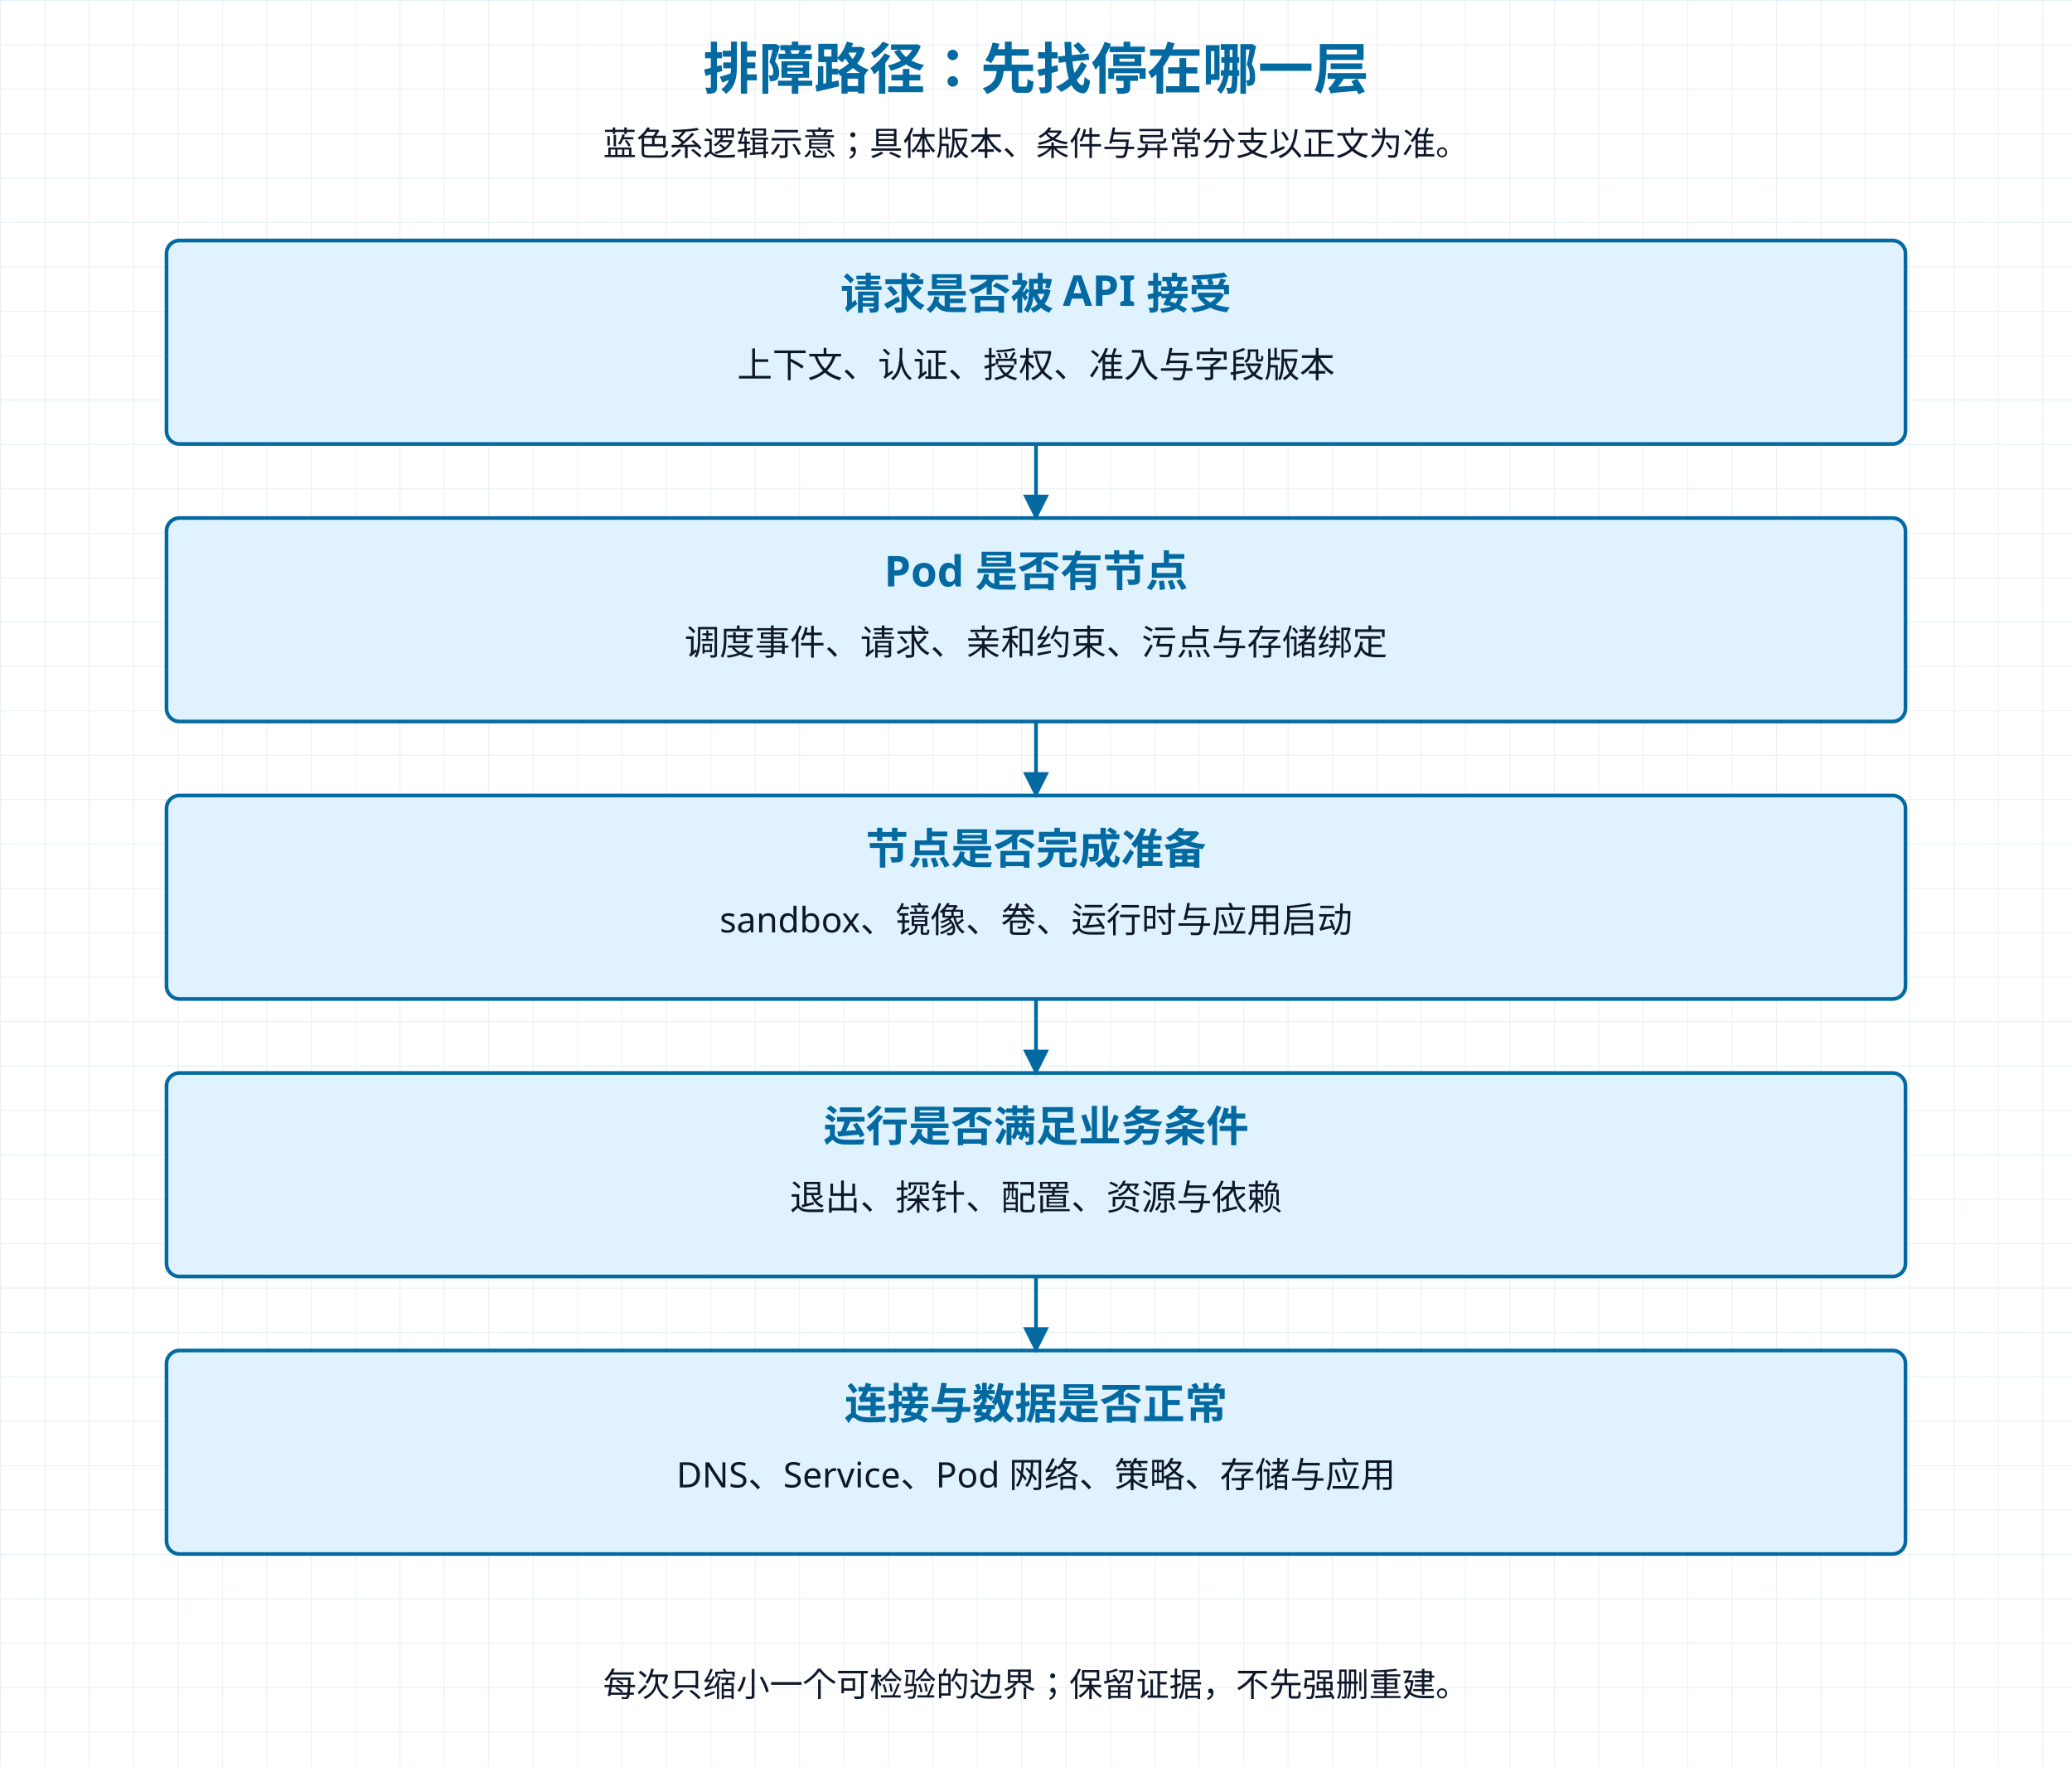
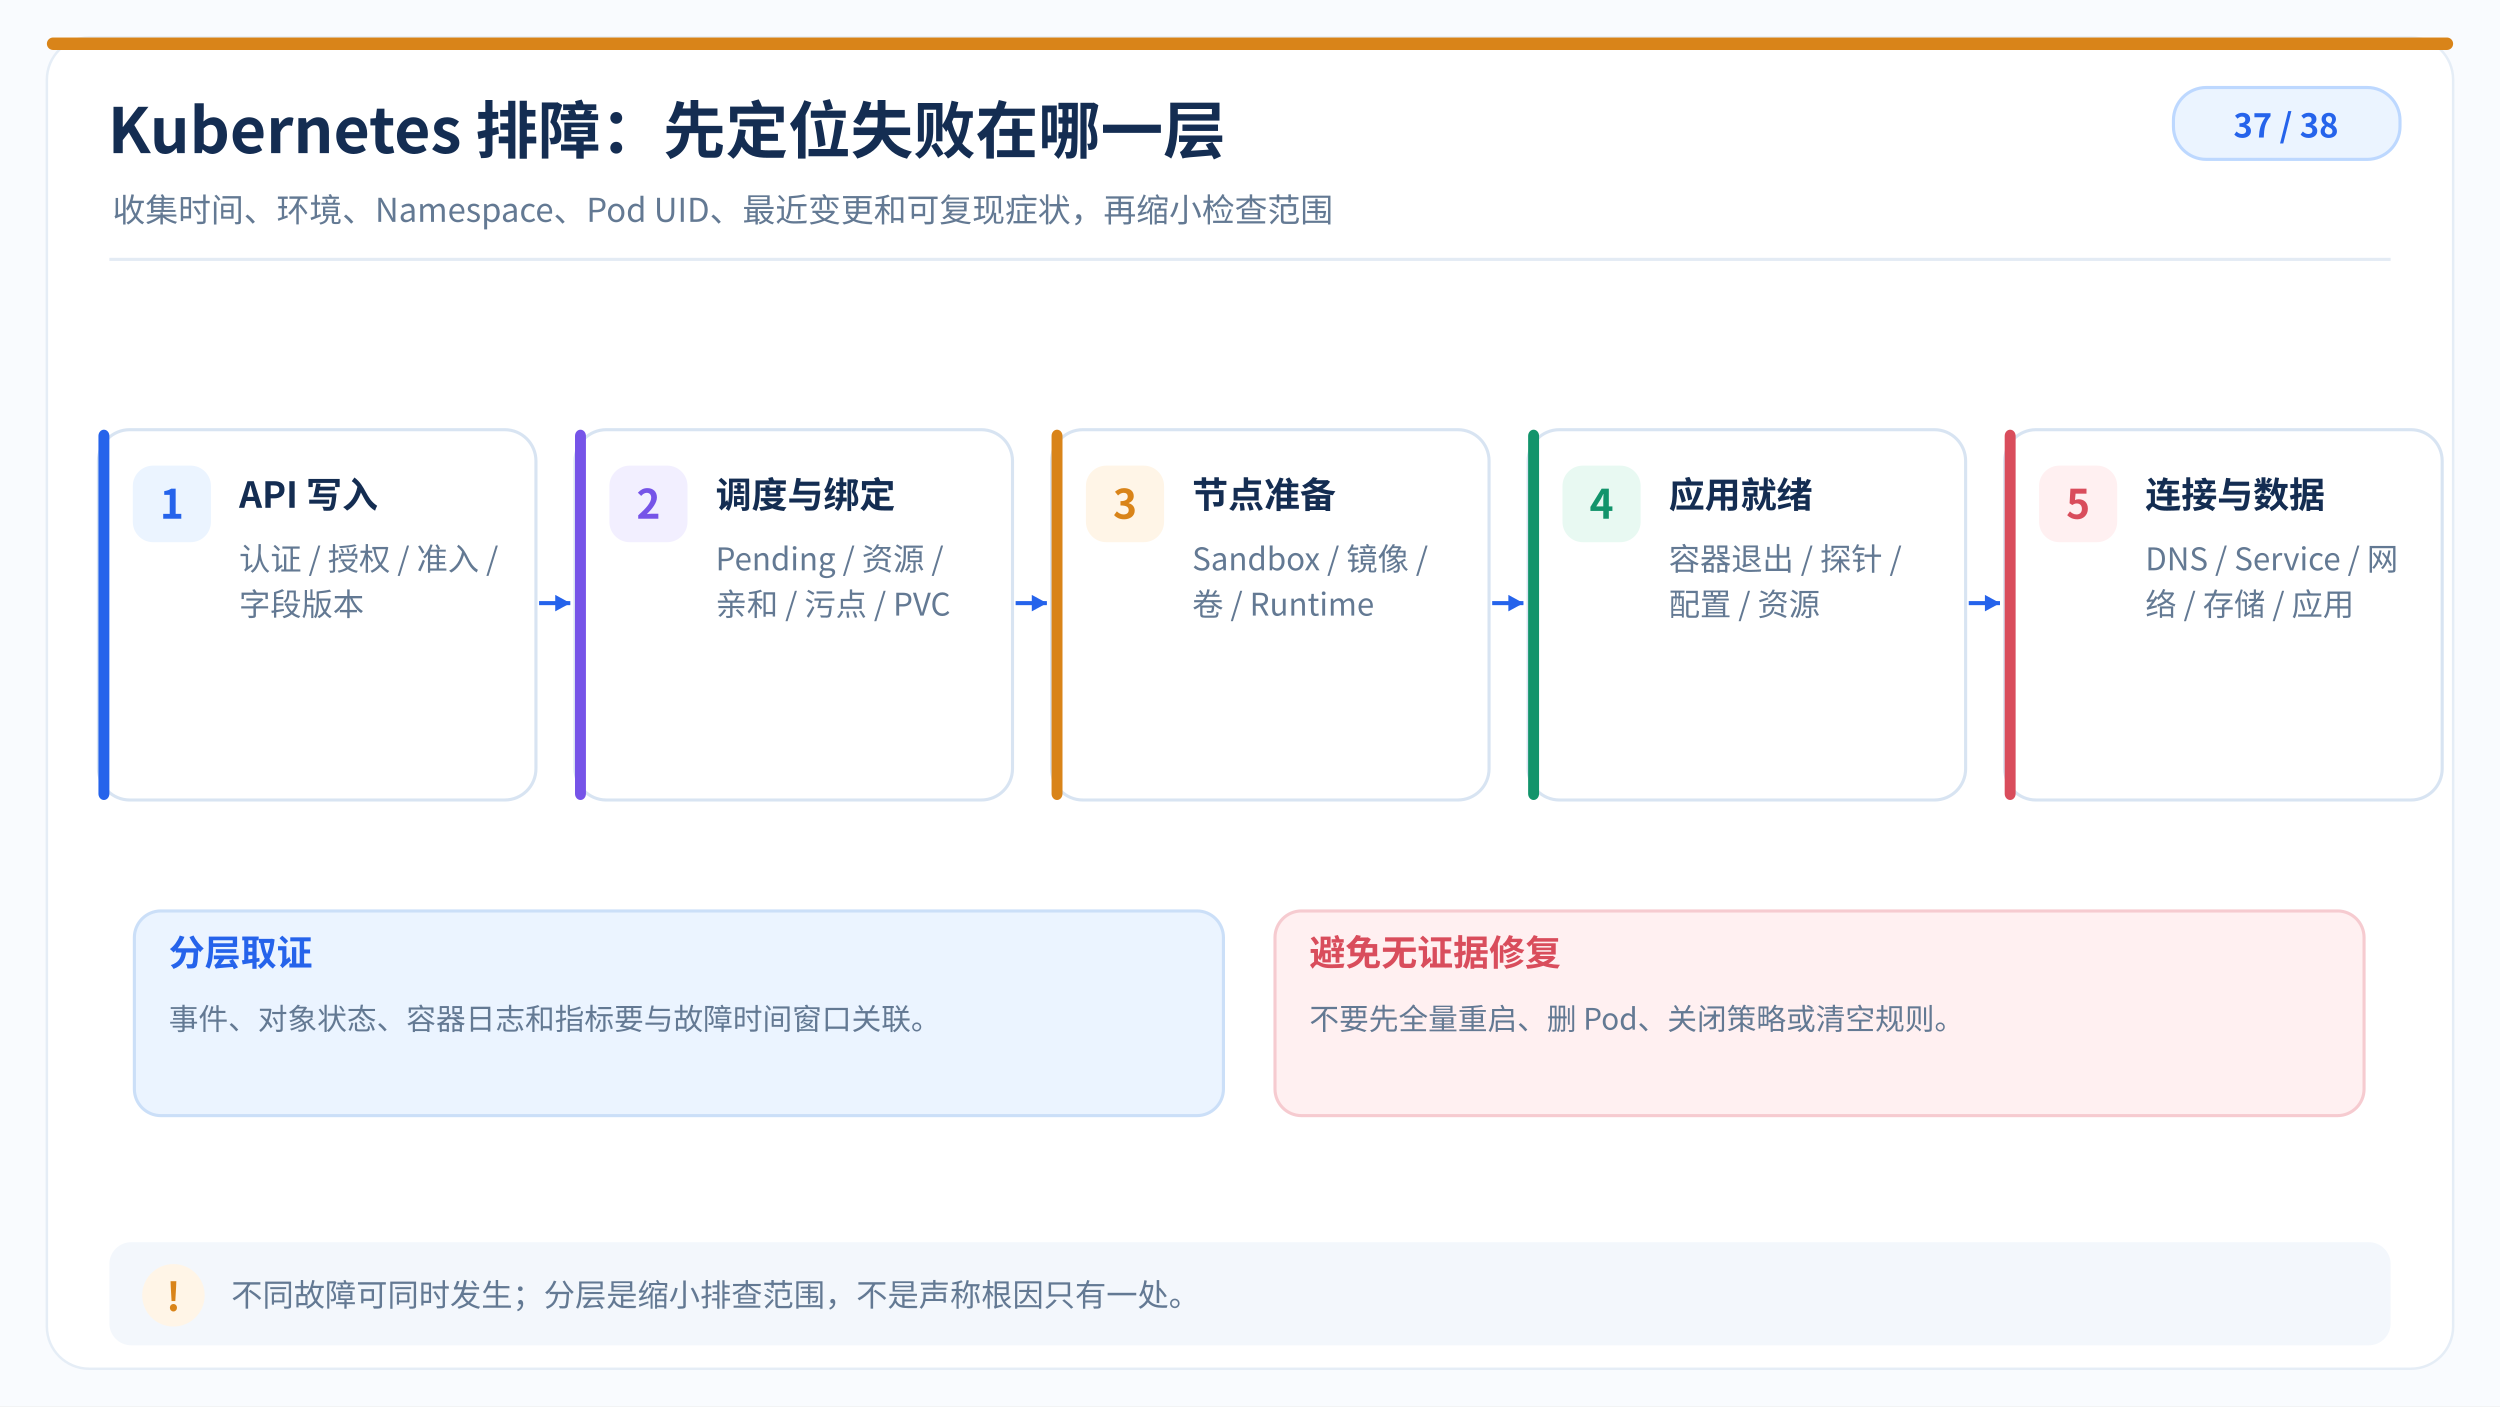
- <svg xmlns="http://www.w3.org/2000/svg" width="1120" height="955" viewBox="0 0 1120 955" role="img" aria-labelledby="title desc">
-   <defs>
-     <pattern id="grid" width="24" height="24" patternUnits="userSpaceOnUse">
-       <path d="M24 0H0V24" fill="none" stroke="#E7F1F8" stroke-width="1" />
-     </pattern>
-     <marker id="arrow" viewBox="0 0 10 10" refX="9" refY="5" markerWidth="7" markerHeight="7" orient="auto">
-       <path d="M0 0L10 5L0 10Z" fill="#0369A1" />
-     </marker>
-   </defs>
-   <rect width="100%" height="100%" fill="#FFFFFF" />
-   <rect width="100%" height="100%" fill="url(#grid)" />
-   <g font-family="Microsoft YaHei,Segoe UI,sans-serif">
-     <text x="560.0" y="48" text-anchor="middle" fill="#0369A1" font-size="30" font-weight="600">
-       <tspan x="560.0" dy="0">排障路径：先找停在哪一层</tspan>
-     </text>
-     <text x="560.0" y="84" text-anchor="middle" fill="#0F172A" font-size="18" font-weight="400">
-       <tspan x="560.0" dy="0">蓝色系逻辑示意；具体版本、条件与异常分支以正文为准。</tspan>
-     </text>
-     <rect x="90" y="130" width="940" height="110" rx="7" fill="#E0F2FE" stroke="#0369A1" stroke-width="2" />
-     <text x="560.0" y="167" text-anchor="middle" fill="#0369A1" font-size="23" font-weight="600">
-       <tspan x="560.0" dy="0">请求是否被 API 接受</tspan>
-     </text>
-     <text x="560.0" y="204" text-anchor="middle" fill="#0F172A" font-size="19" font-weight="400">
-       <tspan x="560.0" dy="0">上下文、认证、授权、准入与字段版本</tspan>
-     </text>
-     <rect x="90" y="280" width="940" height="110" rx="7" fill="#E0F2FE" stroke="#0369A1" stroke-width="2" />
-     <text x="560.0" y="317" text-anchor="middle" fill="#0369A1" font-size="23" font-weight="600">
-       <tspan x="560.0" dy="0">Pod 是否有节点</tspan>
-     </text>
-     <text x="560.0" y="354" text-anchor="middle" fill="#0F172A" font-size="19" font-weight="400">
-       <tspan x="560.0" dy="0">调度事件、请求、亲和约束、污点与存储绑定</tspan>
-     </text>
-     <path d="M560 240 L560 280" fill="none" stroke="#0369A1" stroke-width="2" marker-end="url(#arrow)" />
-     <rect x="90" y="430" width="940" height="110" rx="7" fill="#E0F2FE" stroke="#0369A1" stroke-width="2" />
-     <text x="560.0" y="467" text-anchor="middle" fill="#0369A1" font-size="23" font-weight="600">
-       <tspan x="560.0" dy="0">节点是否完成准备</tspan>
-     </text>
-     <text x="560.0" y="504" text-anchor="middle" fill="#0F172A" font-size="19" font-weight="400">
-       <tspan x="560.0" dy="0">sandbox、镜像、卷、运行时与应用启动</tspan>
-     </text>
-     <path d="M560 390 L560 430" fill="none" stroke="#0369A1" stroke-width="2" marker-end="url(#arrow)" />
-     <rect x="90" y="580" width="940" height="110" rx="7" fill="#E0F2FE" stroke="#0369A1" stroke-width="2" />
-     <text x="560.0" y="617" text-anchor="middle" fill="#0369A1" font-size="23" font-weight="600">
-       <tspan x="560.0" dy="0">运行是否满足业务条件</tspan>
-     </text>
-     <text x="560.0" y="654" text-anchor="middle" fill="#0F172A" font-size="19" font-weight="400">
-       <tspan x="560.0" dy="0">退出、探针、配置、资源与依赖</tspan>
-     </text>
-     <path d="M560 540 L560 580" fill="none" stroke="#0369A1" stroke-width="2" marker-end="url(#arrow)" />
-     <rect x="90" y="730" width="940" height="110" rx="7" fill="#E0F2FE" stroke="#0369A1" stroke-width="2" />
-     <text x="560.0" y="767" text-anchor="middle" fill="#0369A1" font-size="23" font-weight="600">
-       <tspan x="560.0" dy="0">连接与数据是否正常</tspan>
-     </text>
-     <text x="560.0" y="804" text-anchor="middle" fill="#0F172A" font-size="19" font-weight="400">
-       <tspan x="560.0" dy="0">DNS、Service、Pod 网络、策略、存储与应用</tspan>
-     </text>
-     <path d="M560 690 L560 730" fill="none" stroke="#0369A1" stroke-width="2" marker-end="url(#arrow)" />
-     <text x="560.0" y="917" text-anchor="middle" fill="#0F172A" font-size="18" font-weight="400">
-       <tspan x="560.0" dy="0">每次只缩小一个可检验的边界；保留证据，不先强删重建。</tspan>
-     </text>
-   </g>
+ <svg xmlns="http://www.w3.org/2000/svg" baseProfile="full" height="900" version="1.1" viewBox="0 0 1600 900" width="1600">
+   <defs />
+   <rect fill="#F9FBFE" height="900" width="1600" x="0" y="0" />
+   <rect fill="#FFFFFF" height="852" rx="27" stroke="#E5EDF6" stroke-width="1.6" width="1540" x="30" y="24" />
+   <rect fill="#D98419" height="8" rx="4" stroke="none" stroke-width="2" width="1540" x="30" y="24" />
+   <text fill="#142D52" font-family="Noto Sans CJK SC" font-size="40" font-weight="bold" x="69" y="98">Kubernetes 排障：先定位失败在哪一层</text>
+   <text fill="#637993" font-family="Noto Sans CJK SC" font-size="21" font-weight="normal" x="72" y="142">收集时间、环境、Namespace、Pod UID、最近变更和可复现症状，再缩小检查范围</text>
+   <rect fill="#EBF4FF" height="46" rx="21" stroke="#BDD8FF" stroke-width="2" width="145" x="1391" y="56" />
+   <text fill="#2563EB" font-family="Noto Sans CJK SC" font-size="21" font-weight="bold" text-anchor="middle" x="1463" y="88">37 / 38</text>
+   <line stroke="#E3EBF4" stroke-width="2" x1="70" x2="1530" y1="166" y2="166" />
+   <rect fill="#FFFFFF" height="237" rx="20" stroke="#D8E4F2" stroke-width="2" width="280" x="63" y="275" />
+   <rect fill="#2563EB" height="237" rx="4" stroke="none" stroke-width="2" width="7" x="63" y="275" />
+   <rect fill="#EBF4FF" height="49" rx="13" stroke="none" stroke-width="2" width="50" x="85" y="298" />
+   <text fill="#2563EB" font-family="Noto Sans CJK SC" font-size="26" font-weight="bold" text-anchor="middle" x="110" y="332">1</text>
+   <text fill="#142D52" font-family="Noto Sans CJK SC" font-size="23" font-weight="bold" x="153" y="325">API 写入</text>
+   <text fill="#637993" font-family="Noto Sans CJK SC" font-size="20" font-weight="normal" x="153" y="365">认证 / 授权 / 准入 /</text>
+   <text fill="#637993" font-family="Noto Sans CJK SC" font-size="20" font-weight="normal" x="153" y="394"> 字段版本</text>
+   <line stroke="#2563EB" stroke-width="2.6" x1="345" x2="365" y1="386" y2="386" />
+   <polygon fill="#2563EB" points="365,386 355.347,391.274 355.347,380.726" />
+   <rect fill="#FFFFFF" height="237" rx="20" stroke="#D8E4F2" stroke-width="2" width="280" x="368" y="275" />
+   <rect fill="#7654E8" height="237" rx="4" stroke="none" stroke-width="2" width="7" x="368" y="275" />
+   <rect fill="#F2EFFF" height="49" rx="13" stroke="none" stroke-width="2" width="50" x="390" y="298" />
+   <text fill="#7654E8" font-family="Noto Sans CJK SC" font-size="26" font-weight="bold" text-anchor="middle" x="415" y="332">2</text>
+   <text fill="#142D52" font-family="Noto Sans CJK SC" font-size="23" font-weight="bold" x="458" y="325">调度与绑定</text>
+   <text fill="#637993" font-family="Noto Sans CJK SC" font-size="20" font-weight="normal" x="458" y="365">Pending / 资源 / </text>
+   <text fill="#637993" font-family="Noto Sans CJK SC" font-size="20" font-weight="normal" x="458" y="394">亲和 / 污点 / PVC</text>
+   <line stroke="#2563EB" stroke-width="2.6" x1="650" x2="670" y1="386" y2="386" />
+   <polygon fill="#2563EB" points="670,386 660.347,391.274 660.347,380.726" />
+   <rect fill="#FFFFFF" height="237" rx="20" stroke="#D8E4F2" stroke-width="2" width="280" x="673" y="275" />
+   <rect fill="#D98419" height="237" rx="4" stroke="none" stroke-width="2" width="7" x="673" y="275" />
+   <rect fill="#FFF5E7" height="49" rx="13" stroke="none" stroke-width="2" width="50" x="695" y="298" />
+   <text fill="#D98419" font-family="Noto Sans CJK SC" font-size="26" font-weight="bold" text-anchor="middle" x="720" y="332">3</text>
+   <text fill="#142D52" font-family="Noto Sans CJK SC" font-size="23" font-weight="bold" x="763" y="325">节点准备</text>
+   <text fill="#637993" font-family="Noto Sans CJK SC" font-size="20" font-weight="normal" x="763" y="365">Sandbox / 镜像 / </text>
+   <text fill="#637993" font-family="Noto Sans CJK SC" font-size="20" font-weight="normal" x="763" y="394">卷 / Runtime</text>
+   <line stroke="#2563EB" stroke-width="2.6" x1="955" x2="975" y1="386" y2="386" />
+   <polygon fill="#2563EB" points="975,386 965.347,391.274 965.347,380.726" />
+   <rect fill="#FFFFFF" height="237" rx="20" stroke="#D8E4F2" stroke-width="2" width="280" x="978" y="275" />
+   <rect fill="#12946B" height="237" rx="4" stroke="none" stroke-width="2" width="7" x="978" y="275" />
+   <rect fill="#E8F9F2" height="49" rx="13" stroke="none" stroke-width="2" width="50" x="1000" y="298" />
+   <text fill="#12946B" font-family="Noto Sans CJK SC" font-size="26" font-weight="bold" text-anchor="middle" x="1025" y="332">4</text>
+   <text fill="#142D52" font-family="Noto Sans CJK SC" font-size="23" font-weight="bold" x="1068" y="325">应用就绪</text>
+   <text fill="#637993" font-family="Noto Sans CJK SC" font-size="20" font-weight="normal" x="1068" y="365">容器退出 / 探针 / </text>
+   <text fill="#637993" font-family="Noto Sans CJK SC" font-size="20" font-weight="normal" x="1068" y="394">配置 / 资源</text>
+   <line stroke="#2563EB" stroke-width="2.6" x1="1260" x2="1280" y1="386" y2="386" />
+   <polygon fill="#2563EB" points="1280,386 1270.347,391.274 1270.347,380.726" />
+   <rect fill="#FFFFFF" height="237" rx="20" stroke="#D8E4F2" stroke-width="2" width="280" x="1283" y="275" />
+   <rect fill="#D94D5C" height="237" rx="4" stroke="none" stroke-width="2" width="7" x="1283" y="275" />
+   <rect fill="#FFF0F1" height="49" rx="13" stroke="none" stroke-width="2" width="50" x="1305" y="298" />
+   <text fill="#D94D5C" font-family="Noto Sans CJK SC" font-size="26" font-weight="bold" text-anchor="middle" x="1330" y="332">5</text>
+   <text fill="#142D52" font-family="Noto Sans CJK SC" font-size="23" font-weight="bold" x="1373" y="325">连接与数据</text>
+   <text fill="#637993" font-family="Noto Sans CJK SC" font-size="20" font-weight="normal" x="1373" y="365">DNS / Service / 网</text>
+   <text fill="#637993" font-family="Noto Sans CJK SC" font-size="20" font-weight="normal" x="1373" y="394">络 / 存储 / 应用</text>
+   <rect fill="#EBF4FF" height="131" rx="17" stroke="#CBDFF8" stroke-width="2" width="697" x="86" y="583" />
+   <text fill="#2563EB" font-family="Noto Sans CJK SC" font-size="23" font-weight="bold" x="108" y="618">分层取证</text>
+   <text fill="#637993" font-family="Noto Sans CJK SC" font-size="19" font-weight="normal" x="108" y="659">事件、对象状态、容器日志和指标要与故障时间窗口关联。</text>
+   <rect fill="#FFF0F1" height="131" rx="17" stroke="#F6CBD0" stroke-width="2" width="697" x="816" y="583" />
+   <text fill="#D94D5C" font-family="Noto Sans CJK SC" font-size="23" font-weight="bold" x="838" y="618">避免无证据修复</text>
+   <text fill="#637993" font-family="Noto Sans CJK SC" font-size="19" font-weight="normal" x="838" y="659">不要先全量重启、删 Pod、关闭策略或清空规则。</text>
+   <rect fill="#F3F7FC" height="66" rx="14" stroke="none" stroke-width="2" width="1460" x="70" y="795" />
+   <circle cx="111" cy="829" fill="#FFF5E7" r="20" />
+   <text fill="#D98419" font-family="Noto Sans CJK SC" font-size="25" font-weight="bold" text-anchor="middle" x="111" y="839">!</text>
+   <text fill="#637993" font-family="Noto Sans CJK SC" font-size="20" font-weight="normal" x="148" y="836">不同故障可同时发生；分层是缩小排查范围，不是声称根因只有一处。</text>
</svg>
